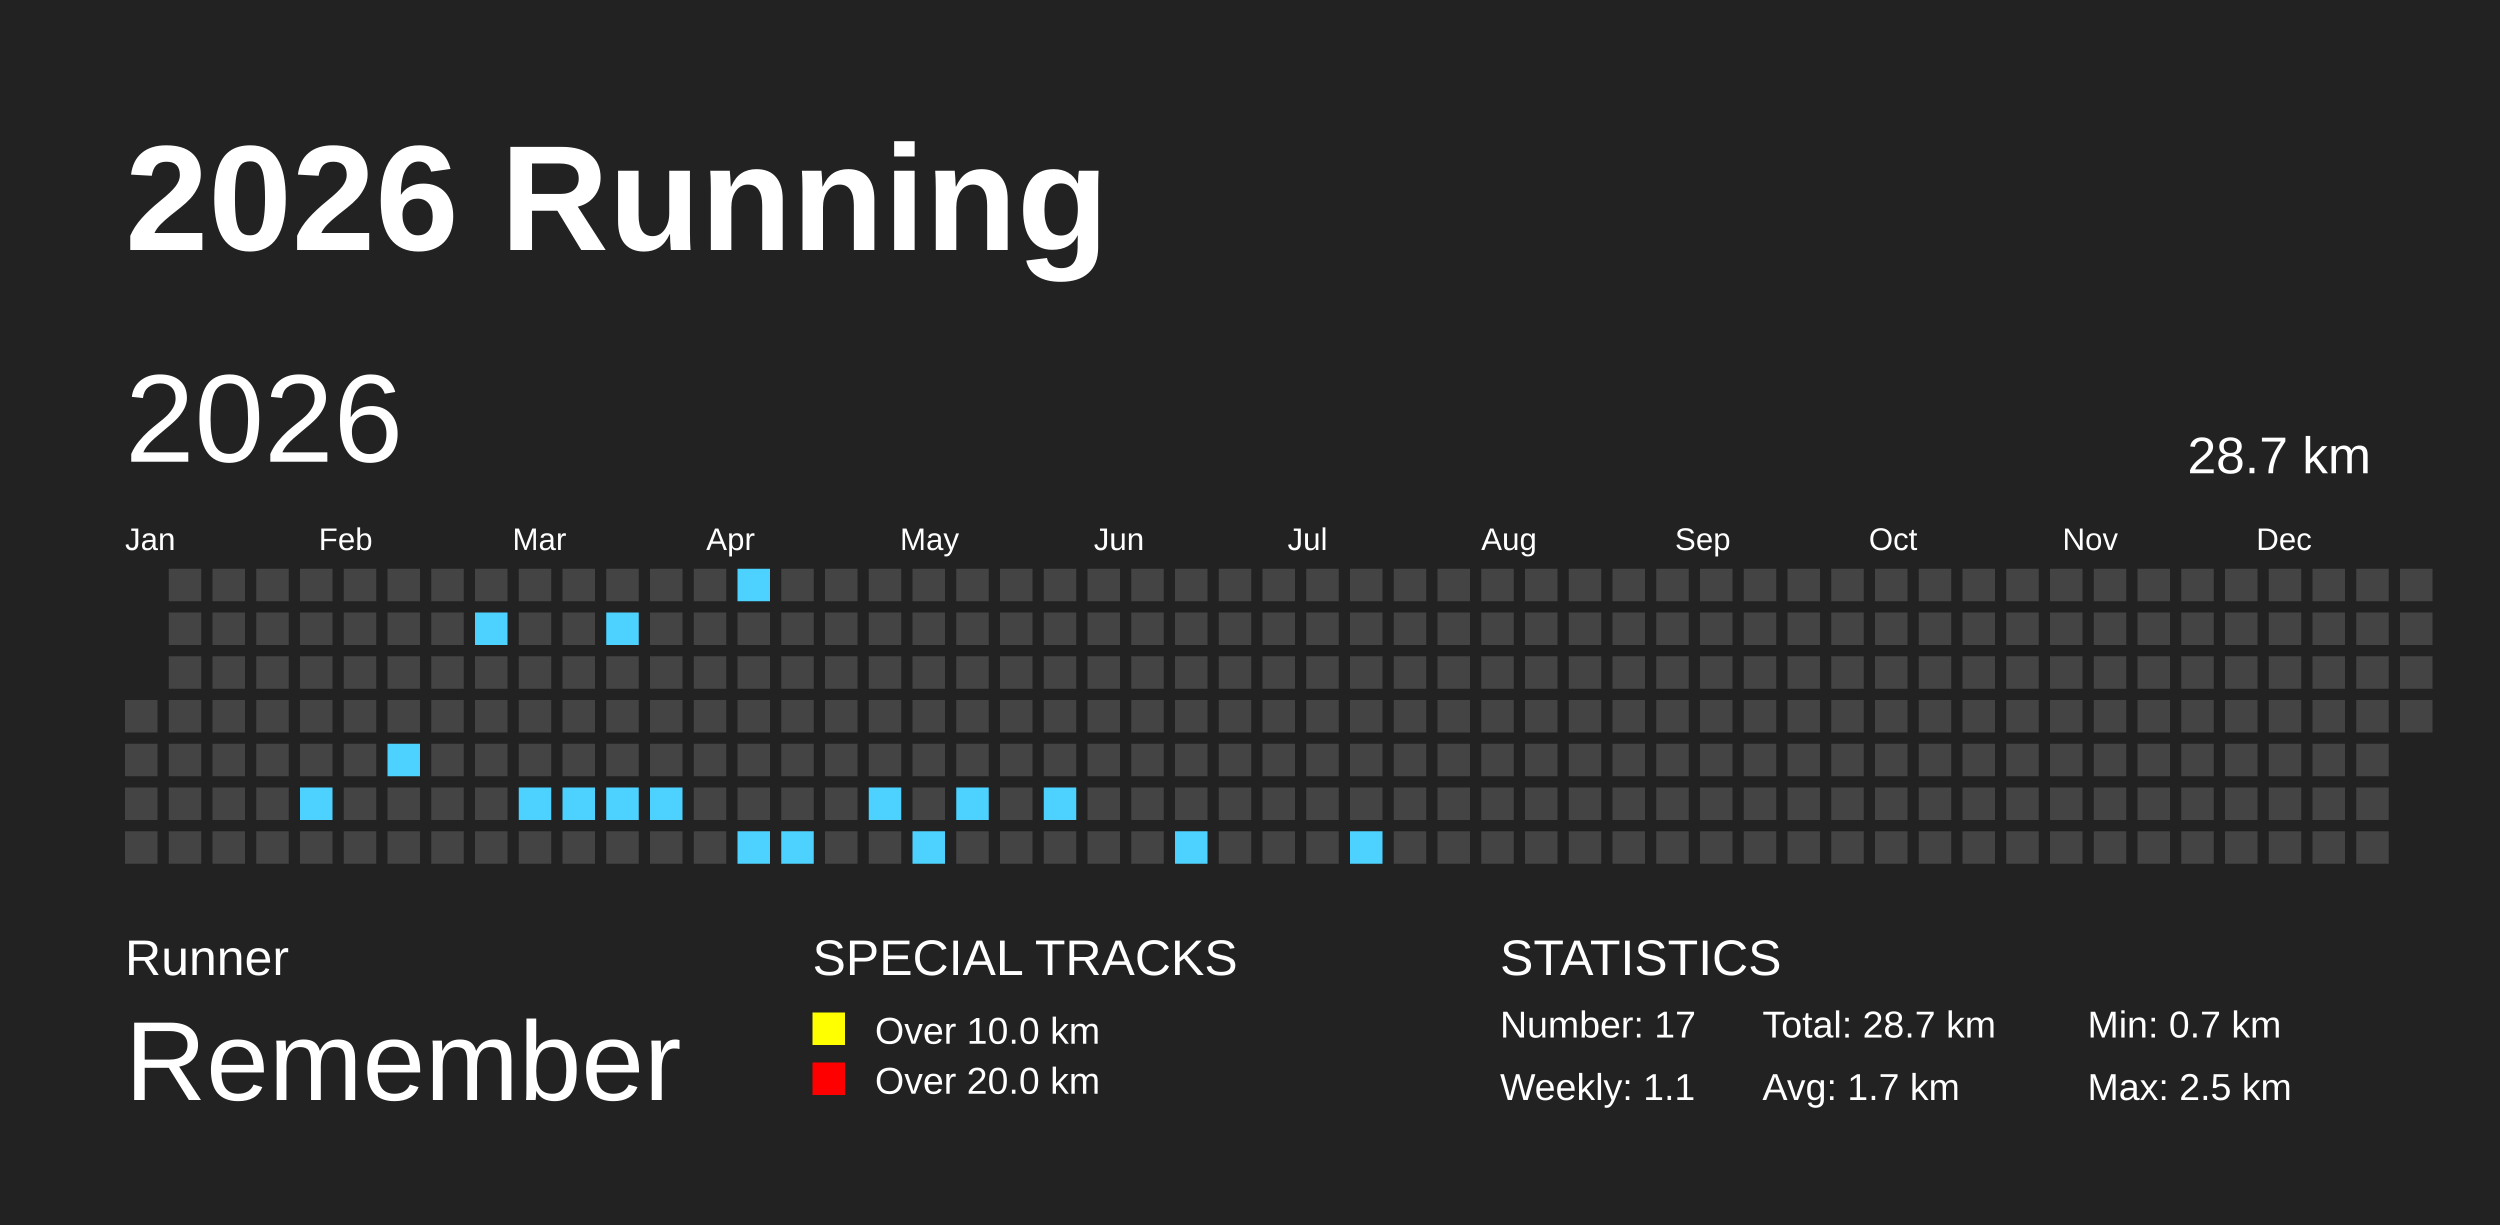
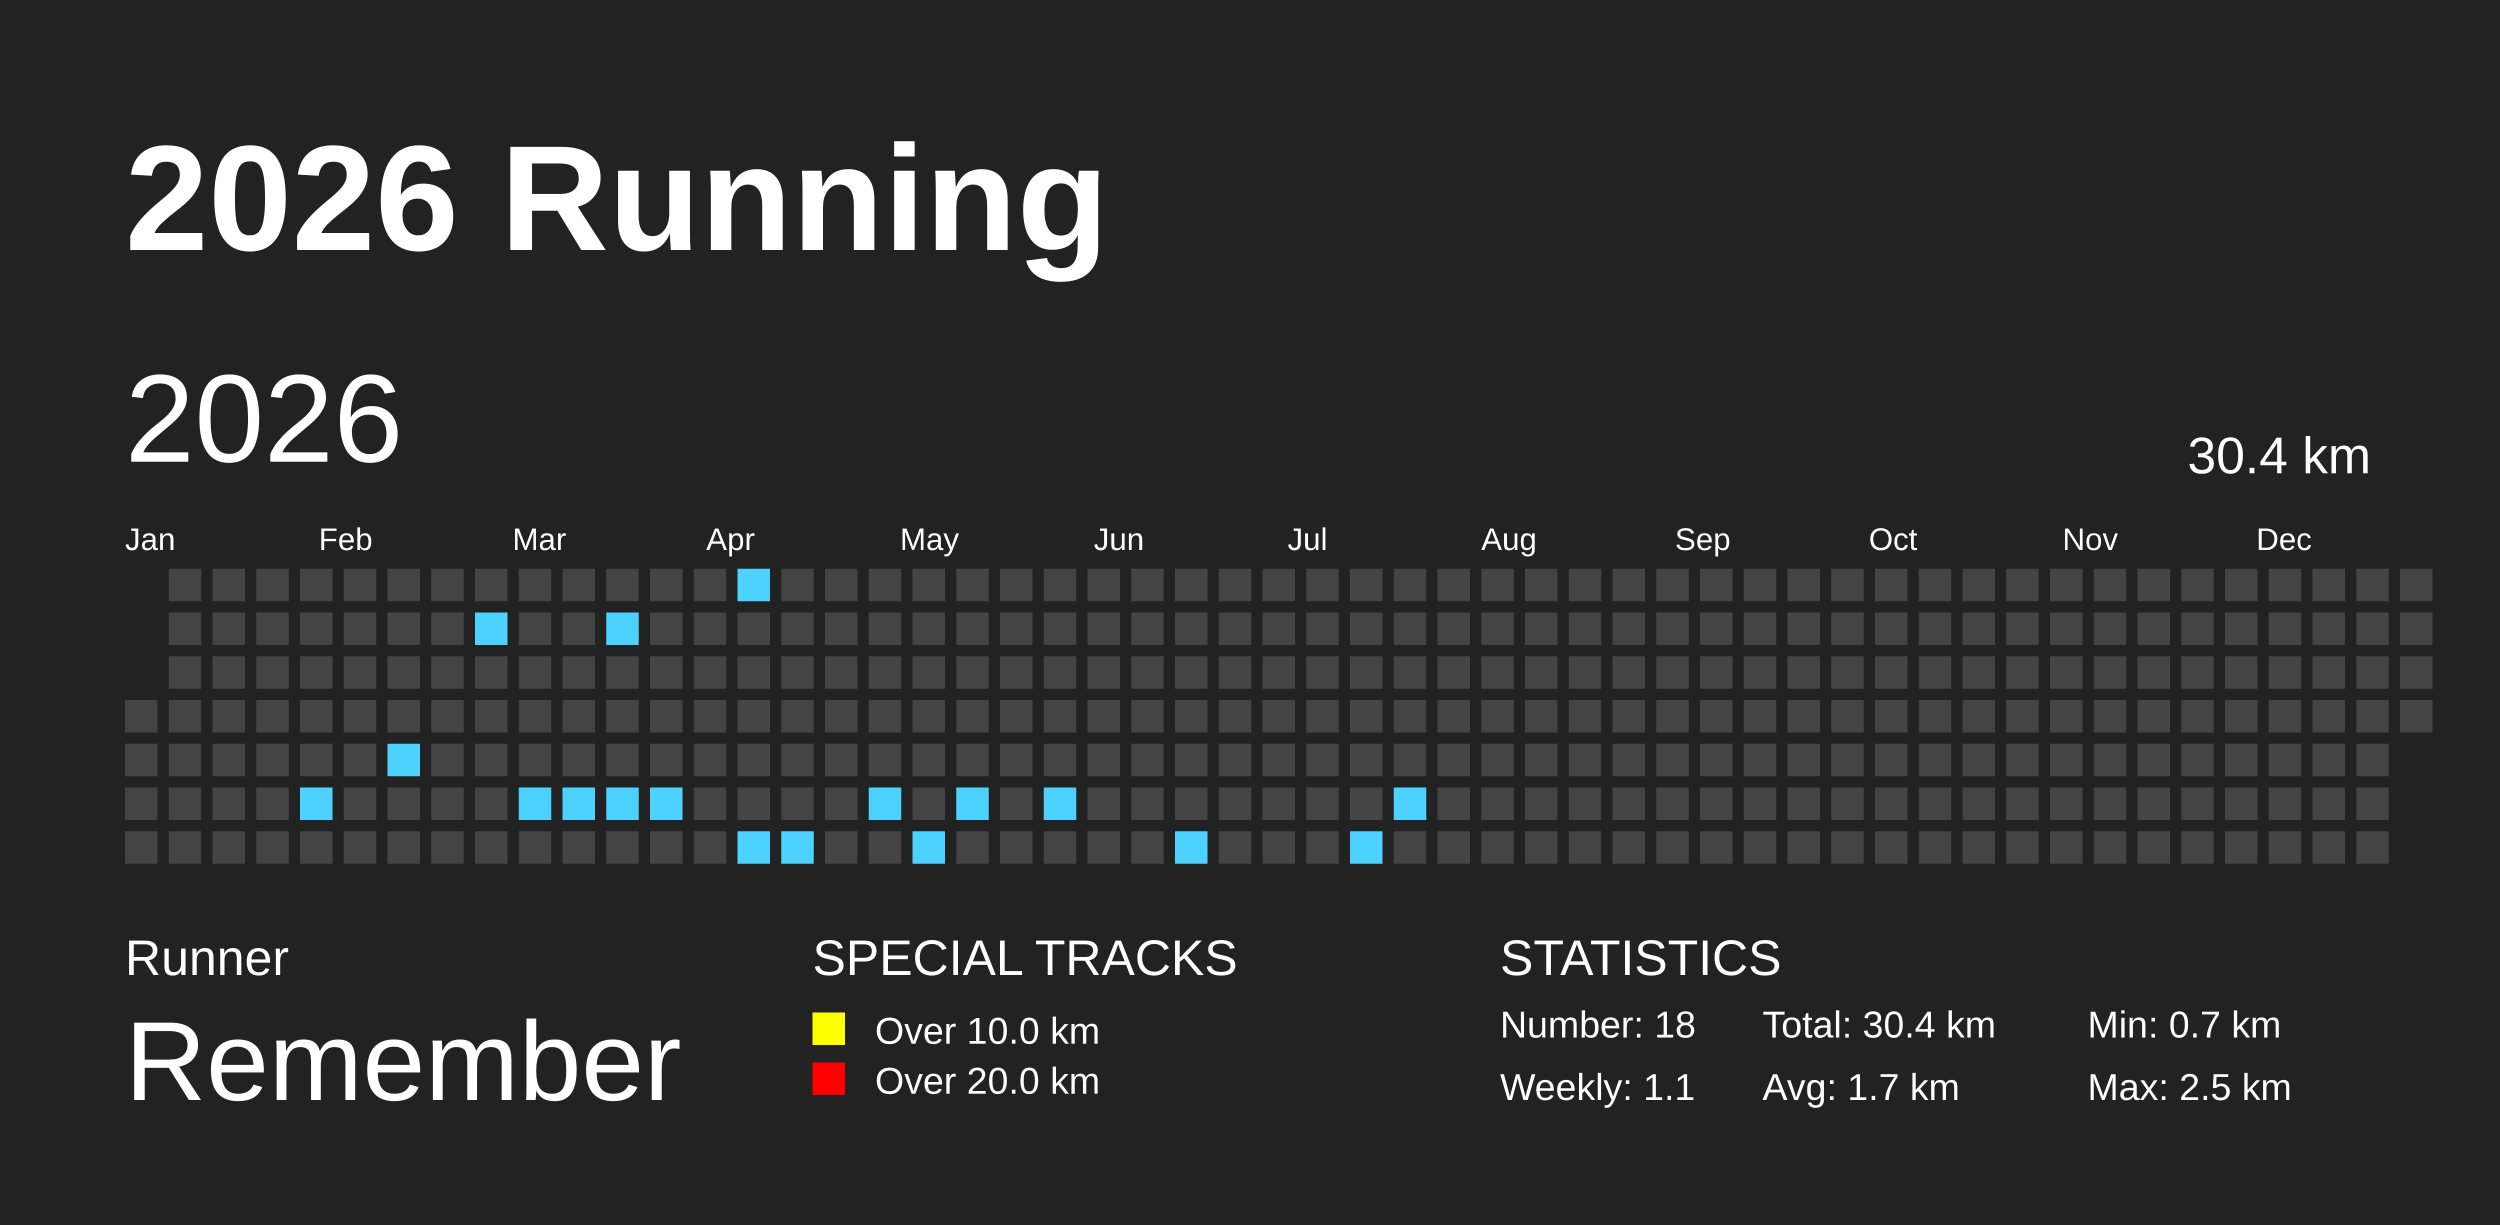
<svg xmlns="http://www.w3.org/2000/svg" baseProfile="full" height="98mm" version="1.1" viewBox="0,0,200,98" width="200mm">
  <defs />
  <rect fill="#222222" height="98" width="200" x="0" y="0" />
  <text fill="#FFFFFF" style="font-size:12px; font-family:Arial; font-weight:bold;" x="10" y="20">2026 Running</text>
  <text fill="#FFFFFF" style="font-size:4px; font-family:Arial" x="10" y="78">Runner</text>
  <text fill="#FFFFFF" style="font-size:9px; font-family:Arial" x="10" y="88">Remember</text>
  <text fill="#FFFFFF" style="font-size:4px; font-family:Arial" x="65" y="78">SPECIAL TRACKS</text>
  <rect fill="yellow" height="2.6" width="2.6" x="65" y="81" />
  <text fill="#FFFFFF" style="font-size:3px; font-family:Arial" x="70" y="83.5">Over 10.0 km</text>
  <rect fill="red" height="2.6" width="2.6" x="65" y="85" />
  <text fill="#FFFFFF" style="font-size:3px; font-family:Arial" x="70" y="87.5">Over 20.0 km</text>
  <text fill="#FFFFFF" style="font-size:4px; font-family:Arial" x="120" y="78">STATISTICS</text>
-   <text fill="#FFFFFF" style="font-size:3px; font-family:Arial" x="120" y="83">Number: 17</text>
+   <text fill="#FFFFFF" style="font-size:3px; font-family:Arial" x="120" y="83">Number: 18</text>
  <text fill="#FFFFFF" style="font-size:3px; font-family:Arial" x="120" y="88">Weekly: 1.1</text>
-   <text fill="#FFFFFF" style="font-size:3px; font-family:Arial" x="141" y="83">Total: 28.7 km</text>
+   <text fill="#FFFFFF" style="font-size:3px; font-family:Arial" x="141" y="83">Total: 30.4 km</text>
  <text fill="#FFFFFF" style="font-size:3px; font-family:Arial" x="141" y="88">Avg: 1.7 km</text>
  <text fill="#FFFFFF" style="font-size:3px; font-family:Arial" x="167" y="83">Min: 0.7 km</text>
  <text fill="#FFFFFF" style="font-size:3px; font-family:Arial" x="167" y="88">Max: 2.5 km</text>
  <text dominant-baseline="hanging" fill="#FFFFFF" style="font-size:10.0px; font-family:Arial;" x="10" y="30">2026</text>
-   <text dominant-baseline="hanging" fill="#FFFFFF" style="font-size:4.125px; font-family:Arial;" x="175" y="35">28.7 km</text>
+   <text dominant-baseline="hanging" fill="#FFFFFF" style="font-size:4.125px; font-family:Arial;" x="175" y="35">30.4 km</text>
  <text fill="#FFFFFF" style="font-size:2.5px; font-family:Arial" x="10.0" y="44">Jan</text>
  <text fill="#FFFFFF" style="font-size:2.5px; font-family:Arial" x="25.5" y="44">Feb</text>
  <text fill="#FFFFFF" style="font-size:2.5px; font-family:Arial" x="41.0" y="44">Mar</text>
  <text fill="#FFFFFF" style="font-size:2.5px; font-family:Arial" x="56.5" y="44">Apr</text>
  <text fill="#FFFFFF" style="font-size:2.5px; font-family:Arial" x="72.0" y="44">May</text>
  <text fill="#FFFFFF" style="font-size:2.5px; font-family:Arial" x="87.5" y="44">Jun</text>
  <text fill="#FFFFFF" style="font-size:2.5px; font-family:Arial" x="103.0" y="44">Jul</text>
  <text fill="#FFFFFF" style="font-size:2.5px; font-family:Arial" x="118.5" y="44">Aug</text>
  <text fill="#FFFFFF" style="font-size:2.5px; font-family:Arial" x="134.0" y="44">Sep</text>
  <text fill="#FFFFFF" style="font-size:2.5px; font-family:Arial" x="149.5" y="44">Oct</text>
  <text fill="#FFFFFF" style="font-size:2.5px; font-family:Arial" x="165.0" y="44">Nov</text>
  <text fill="#FFFFFF" style="font-size:2.5px; font-family:Arial" x="180.5" y="44">Dec</text>
  <rect fill="#444444" height="2.6" width="2.6" x="10.0" y="56.0" />
  <rect fill="#444444" height="2.6" width="2.6" x="10.0" y="59.5" />
  <rect fill="#444444" height="2.6" width="2.6" x="10.0" y="63.0" />
  <rect fill="#444444" height="2.6" width="2.6" x="10.0" y="66.5" />
  <rect fill="#444444" height="2.6" width="2.6" x="13.5" y="45.5" />
  <rect fill="#444444" height="2.6" width="2.6" x="13.5" y="49.0" />
  <rect fill="#444444" height="2.6" width="2.6" x="13.5" y="52.5" />
  <rect fill="#444444" height="2.6" width="2.6" x="13.5" y="56.0" />
  <rect fill="#444444" height="2.6" width="2.6" x="13.5" y="59.5" />
  <rect fill="#444444" height="2.6" width="2.6" x="13.5" y="63.0" />
  <rect fill="#444444" height="2.6" width="2.6" x="13.5" y="66.5" />
  <rect fill="#444444" height="2.6" width="2.6" x="17.0" y="45.5" />
  <rect fill="#444444" height="2.6" width="2.6" x="17.0" y="49.0" />
  <rect fill="#444444" height="2.6" width="2.6" x="17.0" y="52.5" />
  <rect fill="#444444" height="2.6" width="2.6" x="17.0" y="56.0" />
  <rect fill="#444444" height="2.6" width="2.6" x="17.0" y="59.5" />
  <rect fill="#444444" height="2.6" width="2.6" x="17.0" y="63.0" />
  <rect fill="#444444" height="2.6" width="2.6" x="17.0" y="66.5" />
  <rect fill="#444444" height="2.6" width="2.6" x="20.5" y="45.5" />
  <rect fill="#444444" height="2.6" width="2.6" x="20.5" y="49.0" />
  <rect fill="#444444" height="2.6" width="2.6" x="20.5" y="52.5" />
  <rect fill="#444444" height="2.6" width="2.6" x="20.5" y="56.0" />
  <rect fill="#444444" height="2.6" width="2.6" x="20.5" y="59.5" />
  <rect fill="#444444" height="2.6" width="2.6" x="20.5" y="63.0" />
  <rect fill="#444444" height="2.6" width="2.6" x="20.5" y="66.5" />
  <rect fill="#444444" height="2.6" width="2.6" x="24.0" y="45.5" />
  <rect fill="#444444" height="2.6" width="2.6" x="24.0" y="49.0" />
  <rect fill="#444444" height="2.6" width="2.6" x="24.0" y="52.5" />
  <rect fill="#444444" height="2.6" width="2.6" x="24.0" y="56.0" />
  <rect fill="#444444" height="2.6" width="2.6" x="24.0" y="59.5" />
  <rect fill="#4DD2FF" height="2.6" width="2.6" x="24.0" y="63.0" />
  <rect fill="#444444" height="2.6" width="2.6" x="24.0" y="66.5" />
  <rect fill="#444444" height="2.6" width="2.6" x="27.5" y="45.5" />
  <rect fill="#444444" height="2.6" width="2.6" x="27.5" y="49.0" />
  <rect fill="#444444" height="2.6" width="2.6" x="27.5" y="52.5" />
  <rect fill="#444444" height="2.6" width="2.6" x="27.5" y="56.0" />
  <rect fill="#444444" height="2.6" width="2.6" x="27.5" y="59.5" />
  <rect fill="#444444" height="2.6" width="2.6" x="27.5" y="63.0" />
  <rect fill="#444444" height="2.6" width="2.6" x="27.5" y="66.5" />
  <rect fill="#444444" height="2.6" width="2.6" x="31.0" y="45.5" />
  <rect fill="#444444" height="2.6" width="2.6" x="31.0" y="49.0" />
  <rect fill="#444444" height="2.6" width="2.6" x="31.0" y="52.5" />
  <rect fill="#444444" height="2.6" width="2.6" x="31.0" y="56.0" />
  <rect fill="#4DD2FF" height="2.6" width="2.6" x="31.0" y="59.5" />
  <rect fill="#444444" height="2.6" width="2.6" x="31.0" y="63.0" />
  <rect fill="#444444" height="2.6" width="2.6" x="31.0" y="66.5" />
  <rect fill="#444444" height="2.6" width="2.6" x="34.5" y="45.5" />
  <rect fill="#444444" height="2.6" width="2.6" x="34.5" y="49.0" />
  <rect fill="#444444" height="2.6" width="2.6" x="34.5" y="52.5" />
  <rect fill="#444444" height="2.6" width="2.6" x="34.5" y="56.0" />
  <rect fill="#444444" height="2.6" width="2.6" x="34.5" y="59.5" />
  <rect fill="#444444" height="2.6" width="2.6" x="34.5" y="63.0" />
  <rect fill="#444444" height="2.6" width="2.6" x="34.5" y="66.5" />
  <rect fill="#444444" height="2.6" width="2.6" x="38.0" y="45.5" />
  <rect fill="#4DD2FF" height="2.6" width="2.6" x="38.0" y="49.0" />
  <rect fill="#444444" height="2.6" width="2.6" x="38.0" y="52.5" />
  <rect fill="#444444" height="2.6" width="2.6" x="38.0" y="56.0" />
  <rect fill="#444444" height="2.6" width="2.6" x="38.0" y="59.5" />
  <rect fill="#444444" height="2.6" width="2.6" x="38.0" y="63.0" />
  <rect fill="#444444" height="2.6" width="2.6" x="38.0" y="66.5" />
  <rect fill="#444444" height="2.6" width="2.6" x="41.5" y="45.5" />
  <rect fill="#444444" height="2.6" width="2.6" x="41.5" y="49.0" />
  <rect fill="#444444" height="2.6" width="2.6" x="41.5" y="52.5" />
  <rect fill="#444444" height="2.6" width="2.6" x="41.5" y="56.0" />
  <rect fill="#444444" height="2.6" width="2.6" x="41.5" y="59.5" />
  <rect fill="#4DD2FF" height="2.6" width="2.6" x="41.5" y="63.0" />
  <rect fill="#444444" height="2.6" width="2.6" x="41.5" y="66.5" />
  <rect fill="#444444" height="2.6" width="2.6" x="45.0" y="45.5" />
  <rect fill="#444444" height="2.6" width="2.6" x="45.0" y="49.0" />
  <rect fill="#444444" height="2.6" width="2.6" x="45.0" y="52.5" />
  <rect fill="#444444" height="2.6" width="2.6" x="45.0" y="56.0" />
  <rect fill="#444444" height="2.6" width="2.6" x="45.0" y="59.5" />
  <rect fill="#4DD2FF" height="2.6" width="2.6" x="45.0" y="63.0" />
  <rect fill="#444444" height="2.6" width="2.6" x="45.0" y="66.5" />
  <rect fill="#444444" height="2.6" width="2.6" x="48.5" y="45.5" />
  <rect fill="#4DD2FF" height="2.6" width="2.6" x="48.5" y="49.0" />
  <rect fill="#444444" height="2.6" width="2.6" x="48.5" y="52.5" />
  <rect fill="#444444" height="2.6" width="2.6" x="48.5" y="56.0" />
  <rect fill="#444444" height="2.6" width="2.6" x="48.5" y="59.5" />
  <rect fill="#4DD2FF" height="2.6" width="2.6" x="48.5" y="63.0" />
  <rect fill="#444444" height="2.6" width="2.6" x="48.5" y="66.5" />
  <rect fill="#444444" height="2.6" width="2.6" x="52.0" y="45.5" />
  <rect fill="#444444" height="2.6" width="2.6" x="52.0" y="49.0" />
  <rect fill="#444444" height="2.6" width="2.6" x="52.0" y="52.5" />
  <rect fill="#444444" height="2.6" width="2.6" x="52.0" y="56.0" />
  <rect fill="#444444" height="2.6" width="2.6" x="52.0" y="59.5" />
  <rect fill="#4DD2FF" height="2.6" width="2.6" x="52.0" y="63.0" />
  <rect fill="#444444" height="2.6" width="2.6" x="52.0" y="66.5" />
  <rect fill="#444444" height="2.6" width="2.6" x="55.5" y="45.5" />
  <rect fill="#444444" height="2.6" width="2.6" x="55.5" y="49.0" />
  <rect fill="#444444" height="2.6" width="2.6" x="55.5" y="52.5" />
  <rect fill="#444444" height="2.6" width="2.6" x="55.5" y="56.0" />
  <rect fill="#444444" height="2.6" width="2.6" x="55.5" y="59.5" />
  <rect fill="#444444" height="2.6" width="2.6" x="55.5" y="63.0" />
  <rect fill="#444444" height="2.6" width="2.6" x="55.5" y="66.5" />
  <rect fill="#4DD2FF" height="2.6" width="2.6" x="59.0" y="45.5" />
  <rect fill="#444444" height="2.6" width="2.6" x="59.0" y="49.0" />
  <rect fill="#444444" height="2.6" width="2.6" x="59.0" y="52.5" />
  <rect fill="#444444" height="2.6" width="2.6" x="59.0" y="56.0" />
  <rect fill="#444444" height="2.6" width="2.6" x="59.0" y="59.5" />
  <rect fill="#444444" height="2.6" width="2.6" x="59.0" y="63.0" />
  <rect fill="#4DD2FF" height="2.6" width="2.6" x="59.0" y="66.5" />
  <rect fill="#444444" height="2.6" width="2.6" x="62.5" y="45.5" />
  <rect fill="#444444" height="2.6" width="2.6" x="62.5" y="49.0" />
  <rect fill="#444444" height="2.6" width="2.6" x="62.5" y="52.5" />
  <rect fill="#444444" height="2.6" width="2.6" x="62.5" y="56.0" />
  <rect fill="#444444" height="2.6" width="2.6" x="62.5" y="59.5" />
  <rect fill="#444444" height="2.6" width="2.6" x="62.5" y="63.0" />
  <rect fill="#4DD2FF" height="2.6" width="2.6" x="62.5" y="66.5" />
  <rect fill="#444444" height="2.6" width="2.6" x="66.0" y="45.5" />
  <rect fill="#444444" height="2.6" width="2.6" x="66.0" y="49.0" />
  <rect fill="#444444" height="2.6" width="2.6" x="66.0" y="52.5" />
  <rect fill="#444444" height="2.6" width="2.6" x="66.0" y="56.0" />
  <rect fill="#444444" height="2.6" width="2.6" x="66.0" y="59.5" />
  <rect fill="#444444" height="2.6" width="2.6" x="66.0" y="63.0" />
  <rect fill="#444444" height="2.6" width="2.6" x="66.0" y="66.5" />
  <rect fill="#444444" height="2.6" width="2.6" x="69.5" y="45.5" />
  <rect fill="#444444" height="2.6" width="2.6" x="69.5" y="49.0" />
  <rect fill="#444444" height="2.6" width="2.6" x="69.5" y="52.5" />
  <rect fill="#444444" height="2.6" width="2.6" x="69.5" y="56.0" />
  <rect fill="#444444" height="2.6" width="2.6" x="69.5" y="59.5" />
  <rect fill="#4DD2FF" height="2.6" width="2.6" x="69.5" y="63.0" />
  <rect fill="#444444" height="2.6" width="2.6" x="69.5" y="66.5" />
  <rect fill="#444444" height="2.6" width="2.6" x="73.0" y="45.5" />
  <rect fill="#444444" height="2.6" width="2.6" x="73.0" y="49.0" />
  <rect fill="#444444" height="2.6" width="2.6" x="73.0" y="52.5" />
  <rect fill="#444444" height="2.6" width="2.6" x="73.0" y="56.0" />
  <rect fill="#444444" height="2.6" width="2.6" x="73.0" y="59.5" />
  <rect fill="#444444" height="2.6" width="2.6" x="73.0" y="63.0" />
  <rect fill="#4DD2FF" height="2.6" width="2.6" x="73.0" y="66.5" />
  <rect fill="#444444" height="2.6" width="2.6" x="76.5" y="45.5" />
  <rect fill="#444444" height="2.6" width="2.6" x="76.5" y="49.0" />
  <rect fill="#444444" height="2.6" width="2.6" x="76.5" y="52.5" />
  <rect fill="#444444" height="2.6" width="2.6" x="76.5" y="56.0" />
  <rect fill="#444444" height="2.6" width="2.6" x="76.5" y="59.5" />
  <rect fill="#4DD2FF" height="2.6" width="2.6" x="76.5" y="63.0" />
  <rect fill="#444444" height="2.6" width="2.6" x="76.5" y="66.5" />
  <rect fill="#444444" height="2.6" width="2.6" x="80.0" y="45.5" />
  <rect fill="#444444" height="2.6" width="2.6" x="80.0" y="49.0" />
  <rect fill="#444444" height="2.6" width="2.6" x="80.0" y="52.5" />
  <rect fill="#444444" height="2.6" width="2.6" x="80.0" y="56.0" />
  <rect fill="#444444" height="2.6" width="2.6" x="80.0" y="59.5" />
  <rect fill="#444444" height="2.6" width="2.6" x="80.0" y="63.0" />
  <rect fill="#444444" height="2.6" width="2.6" x="80.0" y="66.5" />
  <rect fill="#444444" height="2.6" width="2.6" x="83.5" y="45.5" />
  <rect fill="#444444" height="2.6" width="2.6" x="83.5" y="49.0" />
  <rect fill="#444444" height="2.6" width="2.6" x="83.5" y="52.5" />
  <rect fill="#444444" height="2.6" width="2.6" x="83.5" y="56.0" />
  <rect fill="#444444" height="2.6" width="2.6" x="83.5" y="59.5" />
  <rect fill="#4DD2FF" height="2.6" width="2.6" x="83.5" y="63.0" />
  <rect fill="#444444" height="2.6" width="2.6" x="83.5" y="66.5" />
  <rect fill="#444444" height="2.6" width="2.6" x="87.0" y="45.5" />
  <rect fill="#444444" height="2.6" width="2.6" x="87.0" y="49.0" />
  <rect fill="#444444" height="2.6" width="2.6" x="87.0" y="52.5" />
  <rect fill="#444444" height="2.6" width="2.6" x="87.0" y="56.0" />
  <rect fill="#444444" height="2.6" width="2.6" x="87.0" y="59.5" />
  <rect fill="#444444" height="2.6" width="2.6" x="87.0" y="63.0" />
  <rect fill="#444444" height="2.6" width="2.6" x="87.0" y="66.5" />
  <rect fill="#444444" height="2.6" width="2.6" x="90.5" y="45.5" />
  <rect fill="#444444" height="2.6" width="2.6" x="90.5" y="49.0" />
  <rect fill="#444444" height="2.6" width="2.6" x="90.5" y="52.5" />
  <rect fill="#444444" height="2.6" width="2.6" x="90.5" y="56.0" />
  <rect fill="#444444" height="2.6" width="2.6" x="90.5" y="59.5" />
  <rect fill="#444444" height="2.6" width="2.6" x="90.5" y="63.0" />
  <rect fill="#444444" height="2.6" width="2.6" x="90.5" y="66.5" />
  <rect fill="#444444" height="2.6" width="2.6" x="94.0" y="45.5" />
  <rect fill="#444444" height="2.6" width="2.6" x="94.0" y="49.0" />
  <rect fill="#444444" height="2.6" width="2.6" x="94.0" y="52.5" />
  <rect fill="#444444" height="2.6" width="2.6" x="94.0" y="56.0" />
  <rect fill="#444444" height="2.6" width="2.6" x="94.0" y="59.5" />
  <rect fill="#444444" height="2.6" width="2.6" x="94.0" y="63.0" />
  <rect fill="#4DD2FF" height="2.6" width="2.6" x="94.0" y="66.5" />
  <rect fill="#444444" height="2.6" width="2.6" x="97.5" y="45.5" />
  <rect fill="#444444" height="2.6" width="2.6" x="97.5" y="49.0" />
  <rect fill="#444444" height="2.6" width="2.6" x="97.5" y="52.5" />
  <rect fill="#444444" height="2.6" width="2.6" x="97.5" y="56.0" />
  <rect fill="#444444" height="2.6" width="2.6" x="97.5" y="59.5" />
  <rect fill="#444444" height="2.6" width="2.6" x="97.5" y="63.0" />
  <rect fill="#444444" height="2.6" width="2.6" x="97.5" y="66.5" />
  <rect fill="#444444" height="2.6" width="2.6" x="101.0" y="45.5" />
  <rect fill="#444444" height="2.6" width="2.6" x="101.0" y="49.0" />
  <rect fill="#444444" height="2.6" width="2.6" x="101.0" y="52.5" />
  <rect fill="#444444" height="2.6" width="2.6" x="101.0" y="56.0" />
  <rect fill="#444444" height="2.6" width="2.6" x="101.0" y="59.5" />
  <rect fill="#444444" height="2.6" width="2.6" x="101.0" y="63.0" />
  <rect fill="#444444" height="2.6" width="2.6" x="101.0" y="66.5" />
  <rect fill="#444444" height="2.6" width="2.6" x="104.5" y="45.5" />
  <rect fill="#444444" height="2.6" width="2.6" x="104.5" y="49.0" />
  <rect fill="#444444" height="2.6" width="2.6" x="104.5" y="52.5" />
  <rect fill="#444444" height="2.6" width="2.6" x="104.5" y="56.0" />
  <rect fill="#444444" height="2.6" width="2.6" x="104.5" y="59.5" />
  <rect fill="#444444" height="2.6" width="2.6" x="104.5" y="63.0" />
  <rect fill="#444444" height="2.6" width="2.6" x="104.5" y="66.5" />
  <rect fill="#444444" height="2.6" width="2.6" x="108.0" y="45.5" />
  <rect fill="#444444" height="2.6" width="2.6" x="108.0" y="49.0" />
  <rect fill="#444444" height="2.6" width="2.6" x="108.0" y="52.5" />
  <rect fill="#444444" height="2.6" width="2.6" x="108.0" y="56.0" />
  <rect fill="#444444" height="2.6" width="2.6" x="108.0" y="59.5" />
  <rect fill="#444444" height="2.6" width="2.6" x="108.0" y="63.0" />
  <rect fill="#4DD2FF" height="2.6" width="2.6" x="108.0" y="66.5" />
  <rect fill="#444444" height="2.6" width="2.6" x="111.5" y="45.5" />
  <rect fill="#444444" height="2.6" width="2.6" x="111.5" y="49.0" />
  <rect fill="#444444" height="2.6" width="2.6" x="111.5" y="52.5" />
  <rect fill="#444444" height="2.6" width="2.6" x="111.5" y="56.0" />
  <rect fill="#444444" height="2.6" width="2.6" x="111.5" y="59.5" />
-   <rect fill="#444444" height="2.6" width="2.6" x="111.5" y="63.0" />
+   <rect fill="#4DD2FF" height="2.6" width="2.6" x="111.5" y="63.0" />
  <rect fill="#444444" height="2.6" width="2.6" x="111.5" y="66.5" />
  <rect fill="#444444" height="2.6" width="2.6" x="115.0" y="45.5" />
  <rect fill="#444444" height="2.6" width="2.6" x="115.0" y="49.0" />
  <rect fill="#444444" height="2.6" width="2.6" x="115.0" y="52.5" />
  <rect fill="#444444" height="2.6" width="2.6" x="115.0" y="56.0" />
  <rect fill="#444444" height="2.6" width="2.6" x="115.0" y="59.5" />
  <rect fill="#444444" height="2.6" width="2.6" x="115.0" y="63.0" />
  <rect fill="#444444" height="2.6" width="2.6" x="115.0" y="66.5" />
  <rect fill="#444444" height="2.6" width="2.6" x="118.5" y="45.5" />
  <rect fill="#444444" height="2.6" width="2.6" x="118.5" y="49.0" />
  <rect fill="#444444" height="2.6" width="2.6" x="118.5" y="52.5" />
  <rect fill="#444444" height="2.6" width="2.6" x="118.5" y="56.0" />
  <rect fill="#444444" height="2.6" width="2.6" x="118.5" y="59.5" />
  <rect fill="#444444" height="2.6" width="2.6" x="118.5" y="63.0" />
  <rect fill="#444444" height="2.6" width="2.6" x="118.5" y="66.5" />
  <rect fill="#444444" height="2.6" width="2.6" x="122.0" y="45.5" />
  <rect fill="#444444" height="2.6" width="2.6" x="122.0" y="49.0" />
  <rect fill="#444444" height="2.6" width="2.6" x="122.0" y="52.5" />
  <rect fill="#444444" height="2.6" width="2.6" x="122.0" y="56.0" />
  <rect fill="#444444" height="2.6" width="2.6" x="122.0" y="59.5" />
  <rect fill="#444444" height="2.6" width="2.6" x="122.0" y="63.0" />
  <rect fill="#444444" height="2.6" width="2.6" x="122.0" y="66.5" />
  <rect fill="#444444" height="2.6" width="2.6" x="125.5" y="45.5" />
  <rect fill="#444444" height="2.6" width="2.6" x="125.5" y="49.0" />
  <rect fill="#444444" height="2.6" width="2.6" x="125.5" y="52.5" />
  <rect fill="#444444" height="2.6" width="2.6" x="125.5" y="56.0" />
  <rect fill="#444444" height="2.6" width="2.6" x="125.5" y="59.5" />
  <rect fill="#444444" height="2.6" width="2.6" x="125.5" y="63.0" />
  <rect fill="#444444" height="2.6" width="2.6" x="125.5" y="66.5" />
  <rect fill="#444444" height="2.6" width="2.6" x="129.0" y="45.5" />
  <rect fill="#444444" height="2.6" width="2.6" x="129.0" y="49.0" />
  <rect fill="#444444" height="2.6" width="2.6" x="129.0" y="52.5" />
  <rect fill="#444444" height="2.6" width="2.6" x="129.0" y="56.0" />
  <rect fill="#444444" height="2.6" width="2.6" x="129.0" y="59.5" />
  <rect fill="#444444" height="2.6" width="2.6" x="129.0" y="63.0" />
  <rect fill="#444444" height="2.6" width="2.6" x="129.0" y="66.5" />
  <rect fill="#444444" height="2.6" width="2.6" x="132.5" y="45.5" />
  <rect fill="#444444" height="2.6" width="2.6" x="132.5" y="49.0" />
  <rect fill="#444444" height="2.6" width="2.6" x="132.5" y="52.5" />
  <rect fill="#444444" height="2.6" width="2.6" x="132.5" y="56.0" />
  <rect fill="#444444" height="2.6" width="2.6" x="132.5" y="59.5" />
  <rect fill="#444444" height="2.6" width="2.6" x="132.5" y="63.0" />
  <rect fill="#444444" height="2.6" width="2.6" x="132.5" y="66.5" />
  <rect fill="#444444" height="2.6" width="2.6" x="136.0" y="45.5" />
  <rect fill="#444444" height="2.6" width="2.6" x="136.0" y="49.0" />
  <rect fill="#444444" height="2.6" width="2.6" x="136.0" y="52.5" />
  <rect fill="#444444" height="2.6" width="2.6" x="136.0" y="56.0" />
  <rect fill="#444444" height="2.6" width="2.6" x="136.0" y="59.5" />
  <rect fill="#444444" height="2.6" width="2.6" x="136.0" y="63.0" />
  <rect fill="#444444" height="2.6" width="2.6" x="136.0" y="66.5" />
  <rect fill="#444444" height="2.6" width="2.6" x="139.5" y="45.5" />
  <rect fill="#444444" height="2.6" width="2.6" x="139.5" y="49.0" />
  <rect fill="#444444" height="2.6" width="2.6" x="139.5" y="52.5" />
  <rect fill="#444444" height="2.6" width="2.6" x="139.5" y="56.0" />
  <rect fill="#444444" height="2.6" width="2.6" x="139.5" y="59.5" />
  <rect fill="#444444" height="2.6" width="2.6" x="139.5" y="63.0" />
  <rect fill="#444444" height="2.6" width="2.6" x="139.5" y="66.5" />
  <rect fill="#444444" height="2.6" width="2.6" x="143.0" y="45.5" />
  <rect fill="#444444" height="2.6" width="2.6" x="143.0" y="49.0" />
  <rect fill="#444444" height="2.6" width="2.6" x="143.0" y="52.5" />
  <rect fill="#444444" height="2.6" width="2.6" x="143.0" y="56.0" />
  <rect fill="#444444" height="2.6" width="2.6" x="143.0" y="59.5" />
  <rect fill="#444444" height="2.6" width="2.6" x="143.0" y="63.0" />
  <rect fill="#444444" height="2.6" width="2.6" x="143.0" y="66.5" />
  <rect fill="#444444" height="2.6" width="2.6" x="146.5" y="45.5" />
  <rect fill="#444444" height="2.6" width="2.6" x="146.5" y="49.0" />
  <rect fill="#444444" height="2.6" width="2.6" x="146.5" y="52.5" />
  <rect fill="#444444" height="2.6" width="2.6" x="146.5" y="56.0" />
  <rect fill="#444444" height="2.6" width="2.6" x="146.5" y="59.5" />
  <rect fill="#444444" height="2.6" width="2.6" x="146.5" y="63.0" />
  <rect fill="#444444" height="2.6" width="2.6" x="146.5" y="66.5" />
  <rect fill="#444444" height="2.6" width="2.6" x="150.0" y="45.5" />
  <rect fill="#444444" height="2.6" width="2.6" x="150.0" y="49.0" />
  <rect fill="#444444" height="2.6" width="2.6" x="150.0" y="52.5" />
  <rect fill="#444444" height="2.6" width="2.6" x="150.0" y="56.0" />
  <rect fill="#444444" height="2.6" width="2.6" x="150.0" y="59.5" />
  <rect fill="#444444" height="2.6" width="2.6" x="150.0" y="63.0" />
  <rect fill="#444444" height="2.6" width="2.6" x="150.0" y="66.5" />
  <rect fill="#444444" height="2.6" width="2.6" x="153.5" y="45.5" />
  <rect fill="#444444" height="2.6" width="2.6" x="153.5" y="49.0" />
  <rect fill="#444444" height="2.6" width="2.6" x="153.5" y="52.5" />
  <rect fill="#444444" height="2.6" width="2.6" x="153.5" y="56.0" />
  <rect fill="#444444" height="2.6" width="2.6" x="153.5" y="59.5" />
  <rect fill="#444444" height="2.6" width="2.6" x="153.5" y="63.0" />
  <rect fill="#444444" height="2.6" width="2.6" x="153.5" y="66.5" />
  <rect fill="#444444" height="2.6" width="2.6" x="157.0" y="45.5" />
  <rect fill="#444444" height="2.6" width="2.6" x="157.0" y="49.0" />
  <rect fill="#444444" height="2.6" width="2.6" x="157.0" y="52.5" />
  <rect fill="#444444" height="2.6" width="2.6" x="157.0" y="56.0" />
  <rect fill="#444444" height="2.6" width="2.6" x="157.0" y="59.5" />
  <rect fill="#444444" height="2.6" width="2.6" x="157.0" y="63.0" />
  <rect fill="#444444" height="2.6" width="2.6" x="157.0" y="66.5" />
  <rect fill="#444444" height="2.6" width="2.6" x="160.5" y="45.5" />
  <rect fill="#444444" height="2.6" width="2.6" x="160.5" y="49.0" />
  <rect fill="#444444" height="2.6" width="2.6" x="160.5" y="52.5" />
  <rect fill="#444444" height="2.6" width="2.6" x="160.5" y="56.0" />
  <rect fill="#444444" height="2.6" width="2.6" x="160.5" y="59.5" />
  <rect fill="#444444" height="2.6" width="2.6" x="160.5" y="63.0" />
  <rect fill="#444444" height="2.6" width="2.6" x="160.5" y="66.5" />
  <rect fill="#444444" height="2.6" width="2.6" x="164.0" y="45.5" />
  <rect fill="#444444" height="2.6" width="2.6" x="164.0" y="49.0" />
  <rect fill="#444444" height="2.6" width="2.6" x="164.0" y="52.5" />
  <rect fill="#444444" height="2.6" width="2.6" x="164.0" y="56.0" />
  <rect fill="#444444" height="2.6" width="2.6" x="164.0" y="59.5" />
  <rect fill="#444444" height="2.6" width="2.6" x="164.0" y="63.0" />
  <rect fill="#444444" height="2.6" width="2.6" x="164.0" y="66.5" />
  <rect fill="#444444" height="2.6" width="2.6" x="167.5" y="45.5" />
  <rect fill="#444444" height="2.6" width="2.6" x="167.5" y="49.0" />
  <rect fill="#444444" height="2.6" width="2.6" x="167.5" y="52.5" />
  <rect fill="#444444" height="2.6" width="2.6" x="167.5" y="56.0" />
  <rect fill="#444444" height="2.6" width="2.6" x="167.5" y="59.5" />
  <rect fill="#444444" height="2.6" width="2.6" x="167.5" y="63.0" />
  <rect fill="#444444" height="2.6" width="2.6" x="167.5" y="66.5" />
  <rect fill="#444444" height="2.6" width="2.6" x="171.0" y="45.5" />
  <rect fill="#444444" height="2.6" width="2.6" x="171.0" y="49.0" />
  <rect fill="#444444" height="2.6" width="2.6" x="171.0" y="52.5" />
  <rect fill="#444444" height="2.6" width="2.6" x="171.0" y="56.0" />
  <rect fill="#444444" height="2.6" width="2.6" x="171.0" y="59.5" />
  <rect fill="#444444" height="2.6" width="2.6" x="171.0" y="63.0" />
  <rect fill="#444444" height="2.6" width="2.6" x="171.0" y="66.5" />
  <rect fill="#444444" height="2.6" width="2.6" x="174.5" y="45.5" />
  <rect fill="#444444" height="2.6" width="2.6" x="174.5" y="49.0" />
  <rect fill="#444444" height="2.6" width="2.6" x="174.5" y="52.5" />
  <rect fill="#444444" height="2.6" width="2.6" x="174.5" y="56.0" />
  <rect fill="#444444" height="2.6" width="2.6" x="174.5" y="59.5" />
  <rect fill="#444444" height="2.6" width="2.6" x="174.5" y="63.0" />
  <rect fill="#444444" height="2.6" width="2.6" x="174.5" y="66.5" />
  <rect fill="#444444" height="2.6" width="2.6" x="178.0" y="45.5" />
  <rect fill="#444444" height="2.6" width="2.6" x="178.0" y="49.0" />
  <rect fill="#444444" height="2.6" width="2.6" x="178.0" y="52.5" />
  <rect fill="#444444" height="2.6" width="2.6" x="178.0" y="56.0" />
  <rect fill="#444444" height="2.6" width="2.6" x="178.0" y="59.5" />
  <rect fill="#444444" height="2.6" width="2.6" x="178.0" y="63.0" />
  <rect fill="#444444" height="2.6" width="2.6" x="178.0" y="66.5" />
  <rect fill="#444444" height="2.6" width="2.6" x="181.5" y="45.5" />
  <rect fill="#444444" height="2.6" width="2.6" x="181.5" y="49.0" />
  <rect fill="#444444" height="2.6" width="2.6" x="181.5" y="52.5" />
  <rect fill="#444444" height="2.6" width="2.6" x="181.5" y="56.0" />
  <rect fill="#444444" height="2.6" width="2.6" x="181.5" y="59.5" />
  <rect fill="#444444" height="2.6" width="2.6" x="181.5" y="63.0" />
  <rect fill="#444444" height="2.6" width="2.6" x="181.5" y="66.5" />
  <rect fill="#444444" height="2.6" width="2.6" x="185.0" y="45.5" />
  <rect fill="#444444" height="2.6" width="2.6" x="185.0" y="49.0" />
  <rect fill="#444444" height="2.6" width="2.6" x="185.0" y="52.5" />
  <rect fill="#444444" height="2.6" width="2.6" x="185.0" y="56.0" />
  <rect fill="#444444" height="2.6" width="2.6" x="185.0" y="59.5" />
  <rect fill="#444444" height="2.6" width="2.6" x="185.0" y="63.0" />
  <rect fill="#444444" height="2.6" width="2.6" x="185.0" y="66.5" />
  <rect fill="#444444" height="2.6" width="2.6" x="188.5" y="45.5" />
  <rect fill="#444444" height="2.6" width="2.6" x="188.5" y="49.0" />
  <rect fill="#444444" height="2.6" width="2.6" x="188.5" y="52.5" />
  <rect fill="#444444" height="2.6" width="2.6" x="188.5" y="56.0" />
  <rect fill="#444444" height="2.6" width="2.6" x="188.5" y="59.5" />
  <rect fill="#444444" height="2.6" width="2.6" x="188.5" y="63.0" />
  <rect fill="#444444" height="2.6" width="2.6" x="188.5" y="66.5" />
  <rect fill="#444444" height="2.6" width="2.6" x="192.0" y="45.5" />
  <rect fill="#444444" height="2.6" width="2.6" x="192.0" y="49.0" />
  <rect fill="#444444" height="2.6" width="2.6" x="192.0" y="52.5" />
  <rect fill="#444444" height="2.6" width="2.6" x="192.0" y="56.0" />
</svg>
